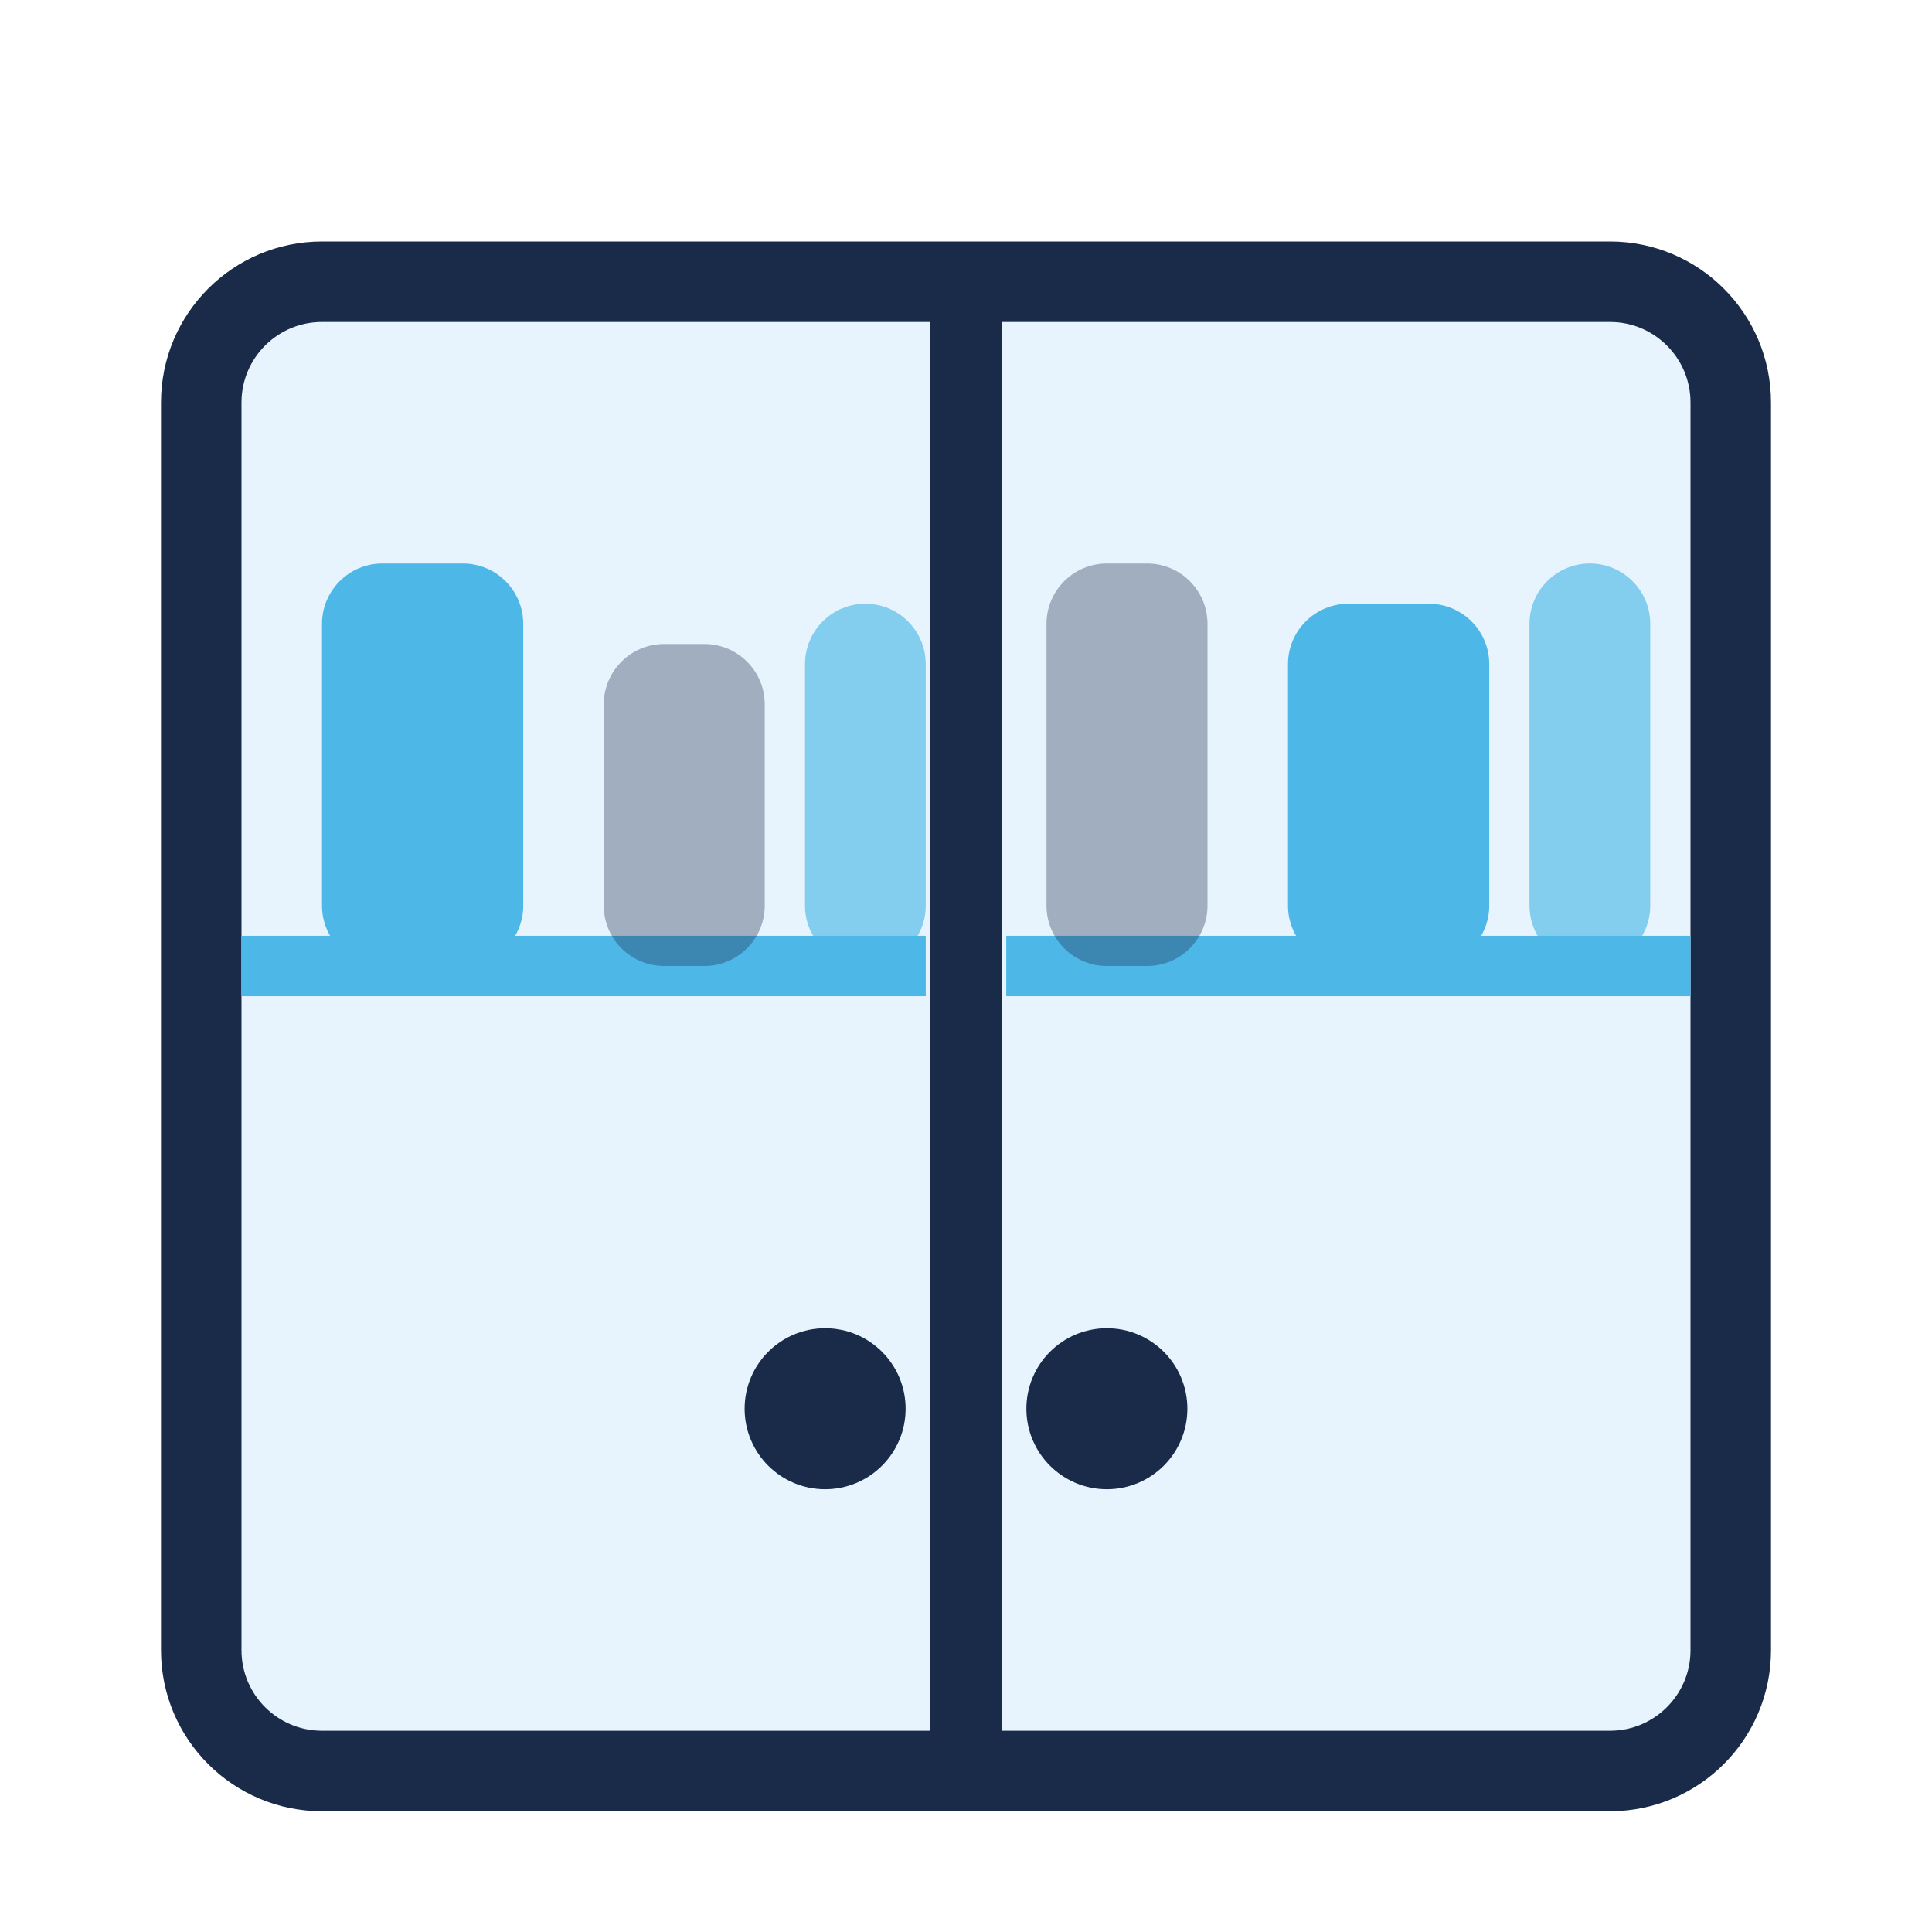
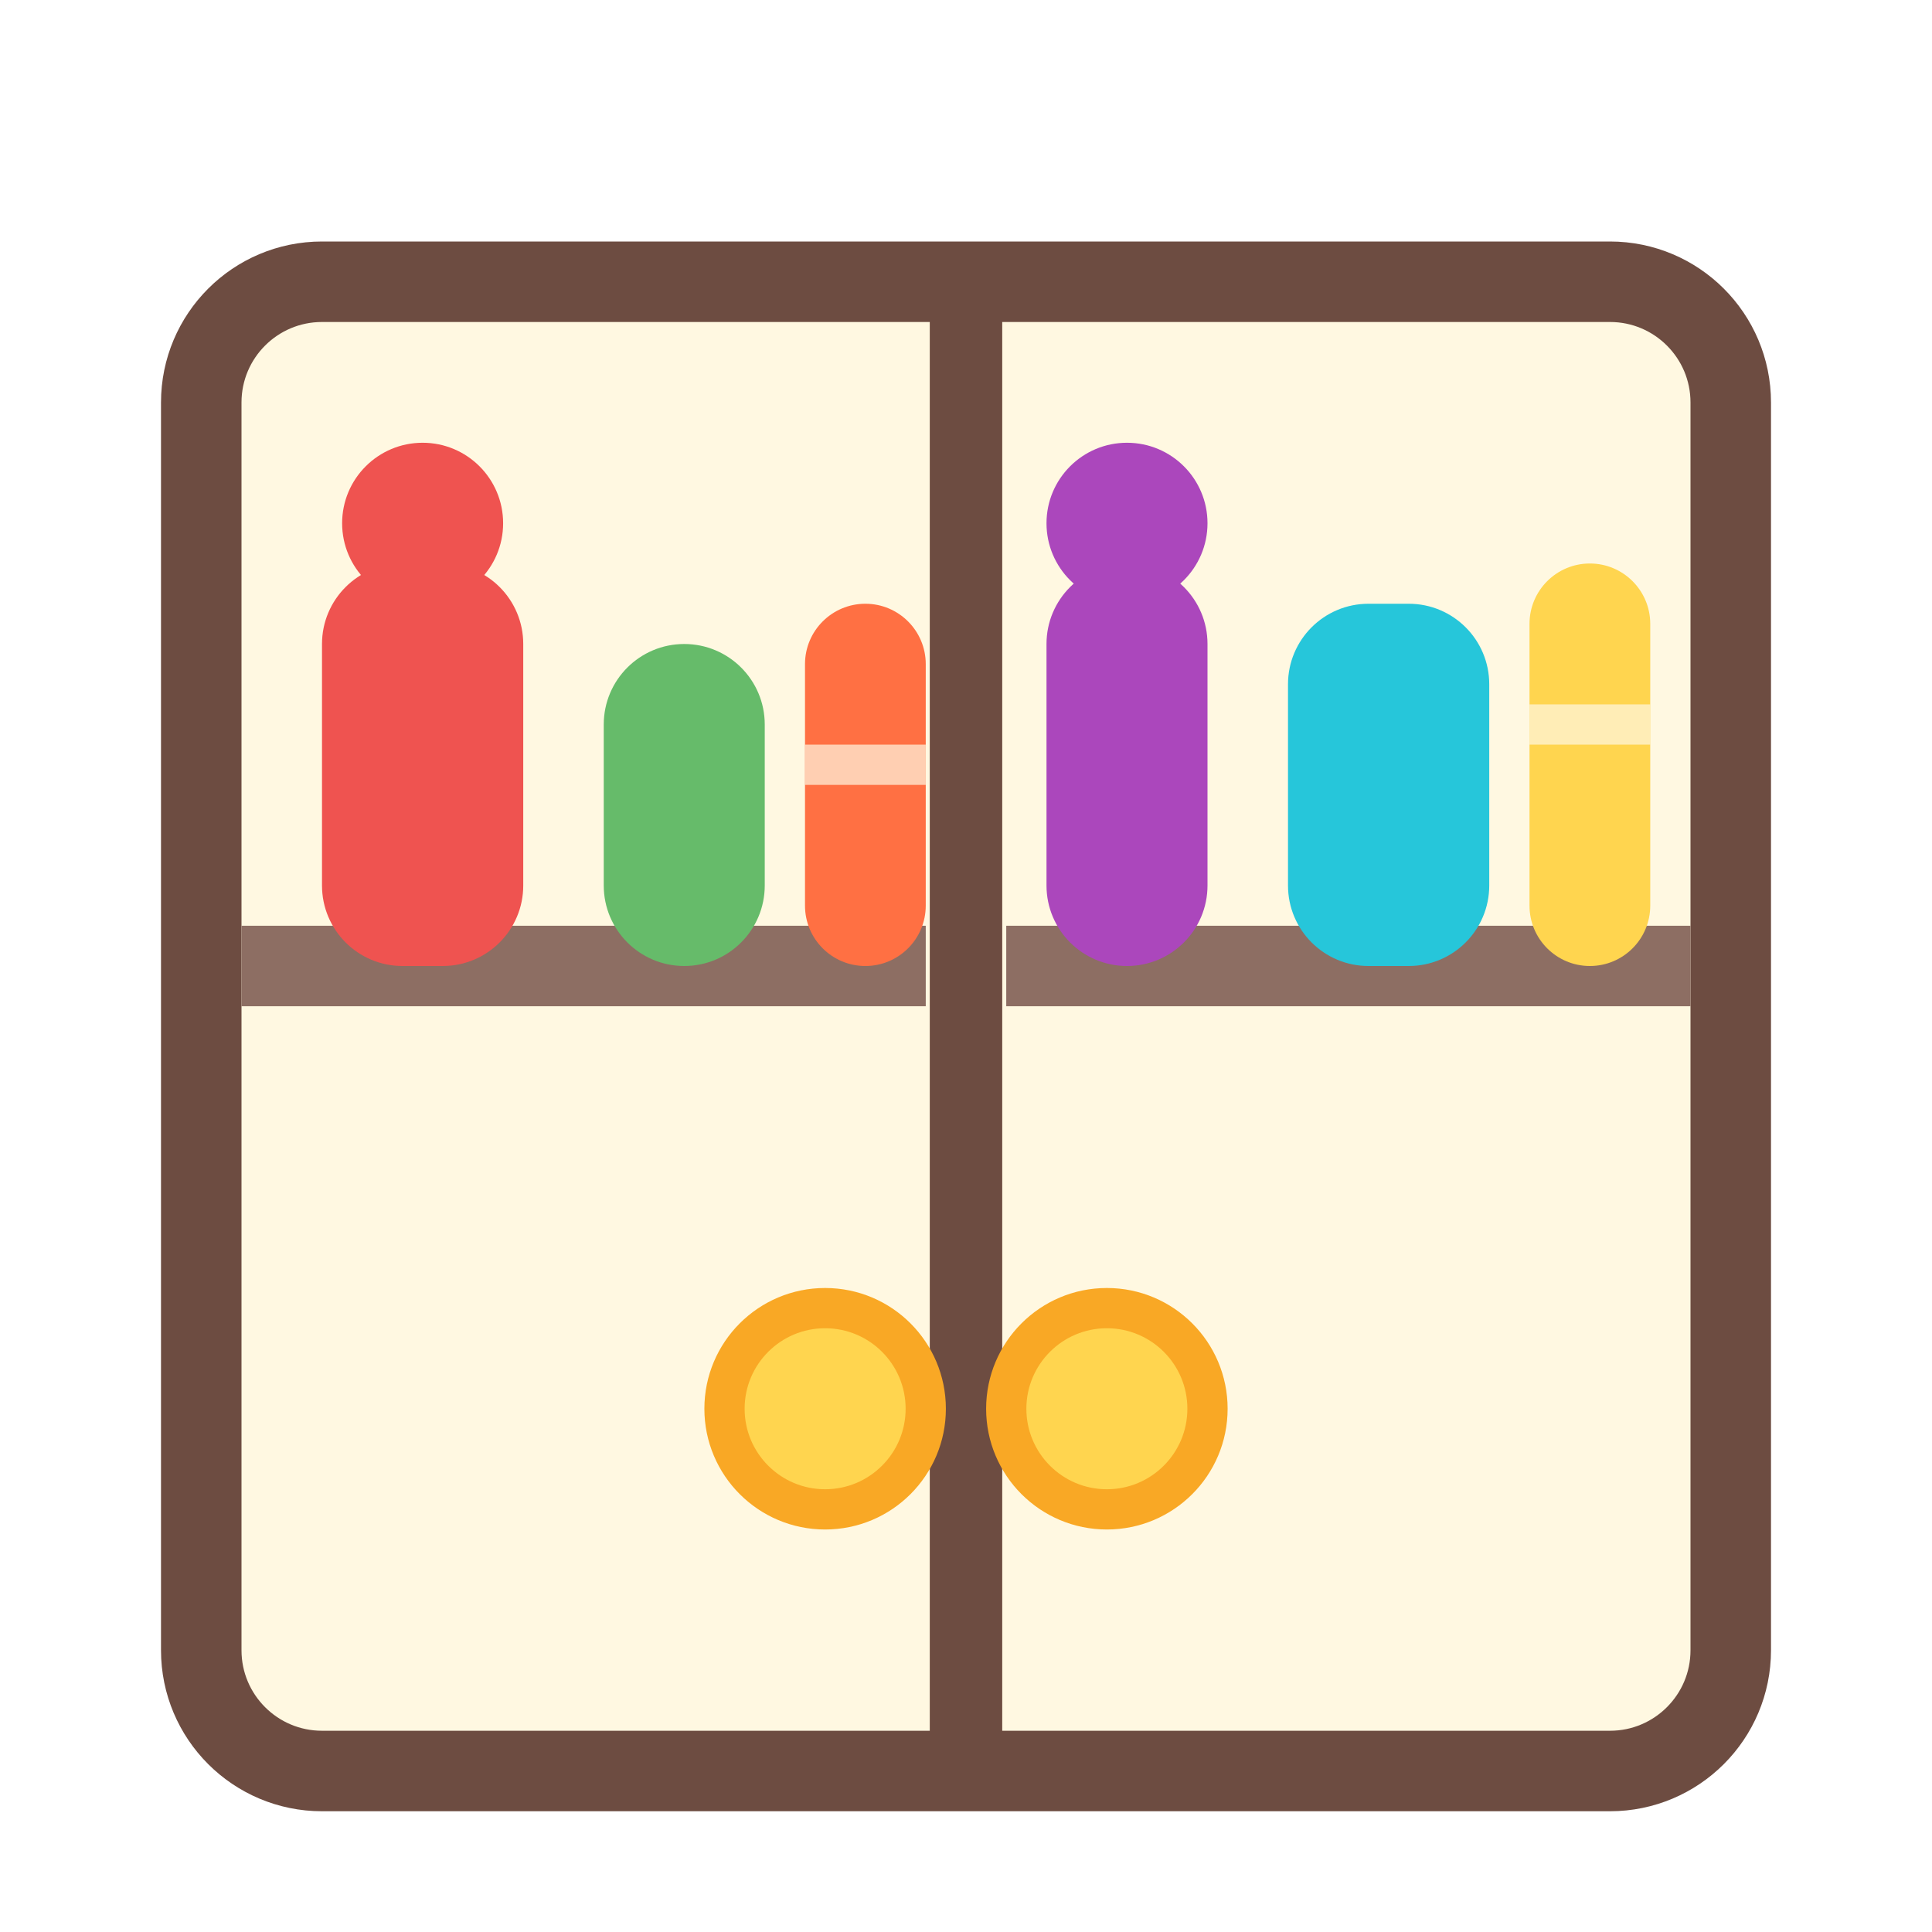
<svg xmlns="http://www.w3.org/2000/svg" viewBox="0 0 48 48" width="48" height="48">
-   <rect x="5" y="7" width="38" height="37" rx="3" fill="#e8f4fd" stroke="#1a2b4a" stroke-width="2" />
-   <line x1="24" y1="7" x2="24" y2="44" stroke="#1a2b4a" stroke-width="1.8" />
-   <line x1="6" y1="24" x2="23" y2="24" stroke="#4db8e8" stroke-width="1.5" />
-   <line x1="25" y1="24" x2="42" y2="24" stroke="#4db8e8" stroke-width="1.5" />
-   <rect x="8" y="14" width="5" height="10" rx="1.5" fill="#4db8e8" />
-   <rect x="15" y="16" width="4" height="8" rx="1.5" fill="#1a2b4a" opacity="0.35" />
-   <rect x="20" y="15" width="3" height="9" rx="1.5" fill="#4db8e8" opacity="0.65" />
-   <rect x="26" y="14" width="4" height="10" rx="1.5" fill="#1a2b4a" opacity="0.35" />
-   <rect x="32" y="15" width="5" height="9" rx="1.5" fill="#4db8e8" />
-   <rect x="38" y="14" width="3" height="10" rx="1.5" fill="#4db8e8" opacity="0.65" />
-   <circle cx="20.5" cy="35" r="2" fill="#1a2b4a" />
-   <circle cx="27.5" cy="35" r="2" fill="#1a2b4a" />
+   <rect x="5" y="7" width="38" height="37" rx="3" fill="#FFF8E1" stroke="#6D4C41" stroke-width="2" />
+   <line x1="24" y1="7" x2="24" y2="44" stroke="#6D4C41" stroke-width="1.8" />
+   <line x1="6" y1="24" x2="23" y2="24" stroke="#8D6E63" stroke-width="2" />
+   <line x1="25" y1="24" x2="42" y2="24" stroke="#8D6E63" stroke-width="2" />
+   <rect x="8" y="14" width="5" height="10" rx="2" fill="#EF5350" />
+   <circle cx="10.5" cy="13" r="2" fill="#EF5350" />
+   <rect x="15" y="16" width="4" height="8" rx="2" fill="#66BB6A" />
+   <rect x="20" y="15" width="3" height="9" rx="1.5" fill="#FF7043" />
+   <line x1="20" y1="19" x2="23" y2="19" stroke="#FFF8E1" stroke-width="1" opacity="0.7" />
+   <rect x="26" y="14" width="4" height="10" rx="2" fill="#AB47BC" />
+   <circle cx="28" cy="13" r="2" fill="#AB47BC" />
+   <rect x="32" y="15" width="5" height="9" rx="2" fill="#26C6DA" />
+   <rect x="38" y="14" width="3" height="10" rx="1.5" fill="#FFD54F" />
+   <line x1="38" y1="18" x2="41" y2="18" stroke="#FFF8E1" stroke-width="1" opacity="0.7" />
+   <circle cx="20.5" cy="35" r="2.5" fill="#FFD54F" stroke="#F9A825" stroke-width="1" />
+   <circle cx="27.5" cy="35" r="2.5" fill="#FFD54F" stroke="#F9A825" stroke-width="1" />
</svg>
